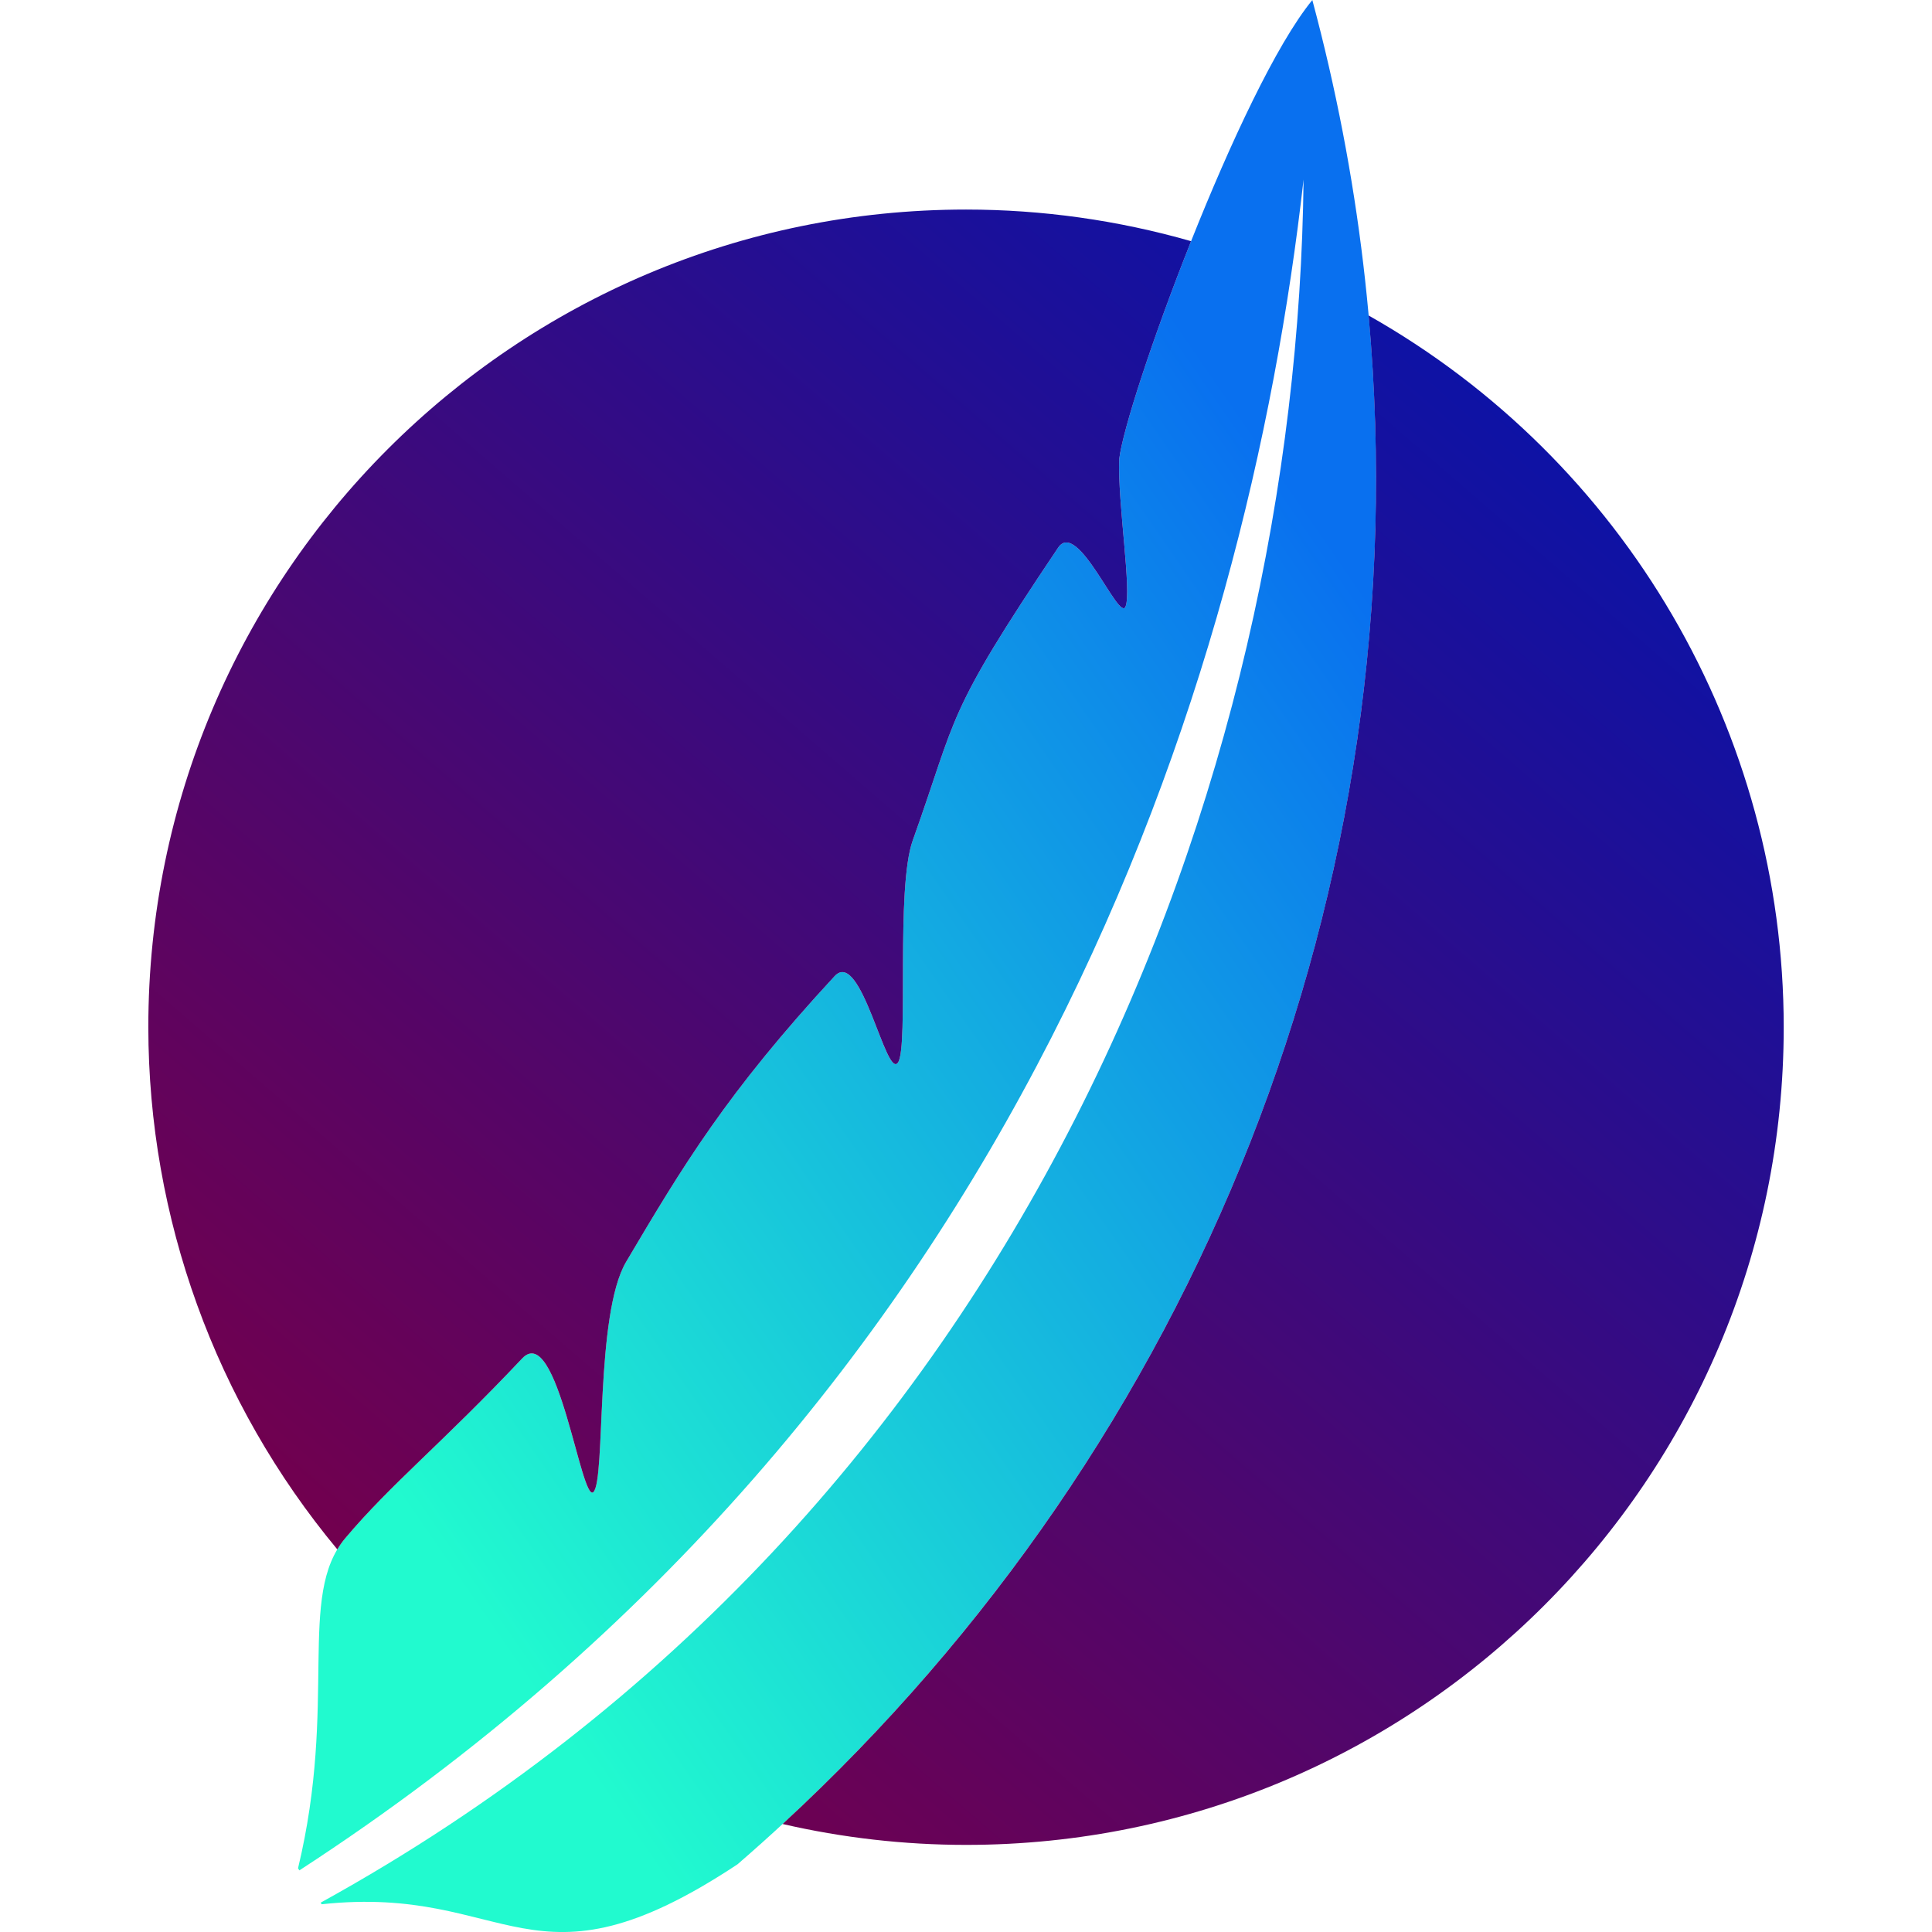
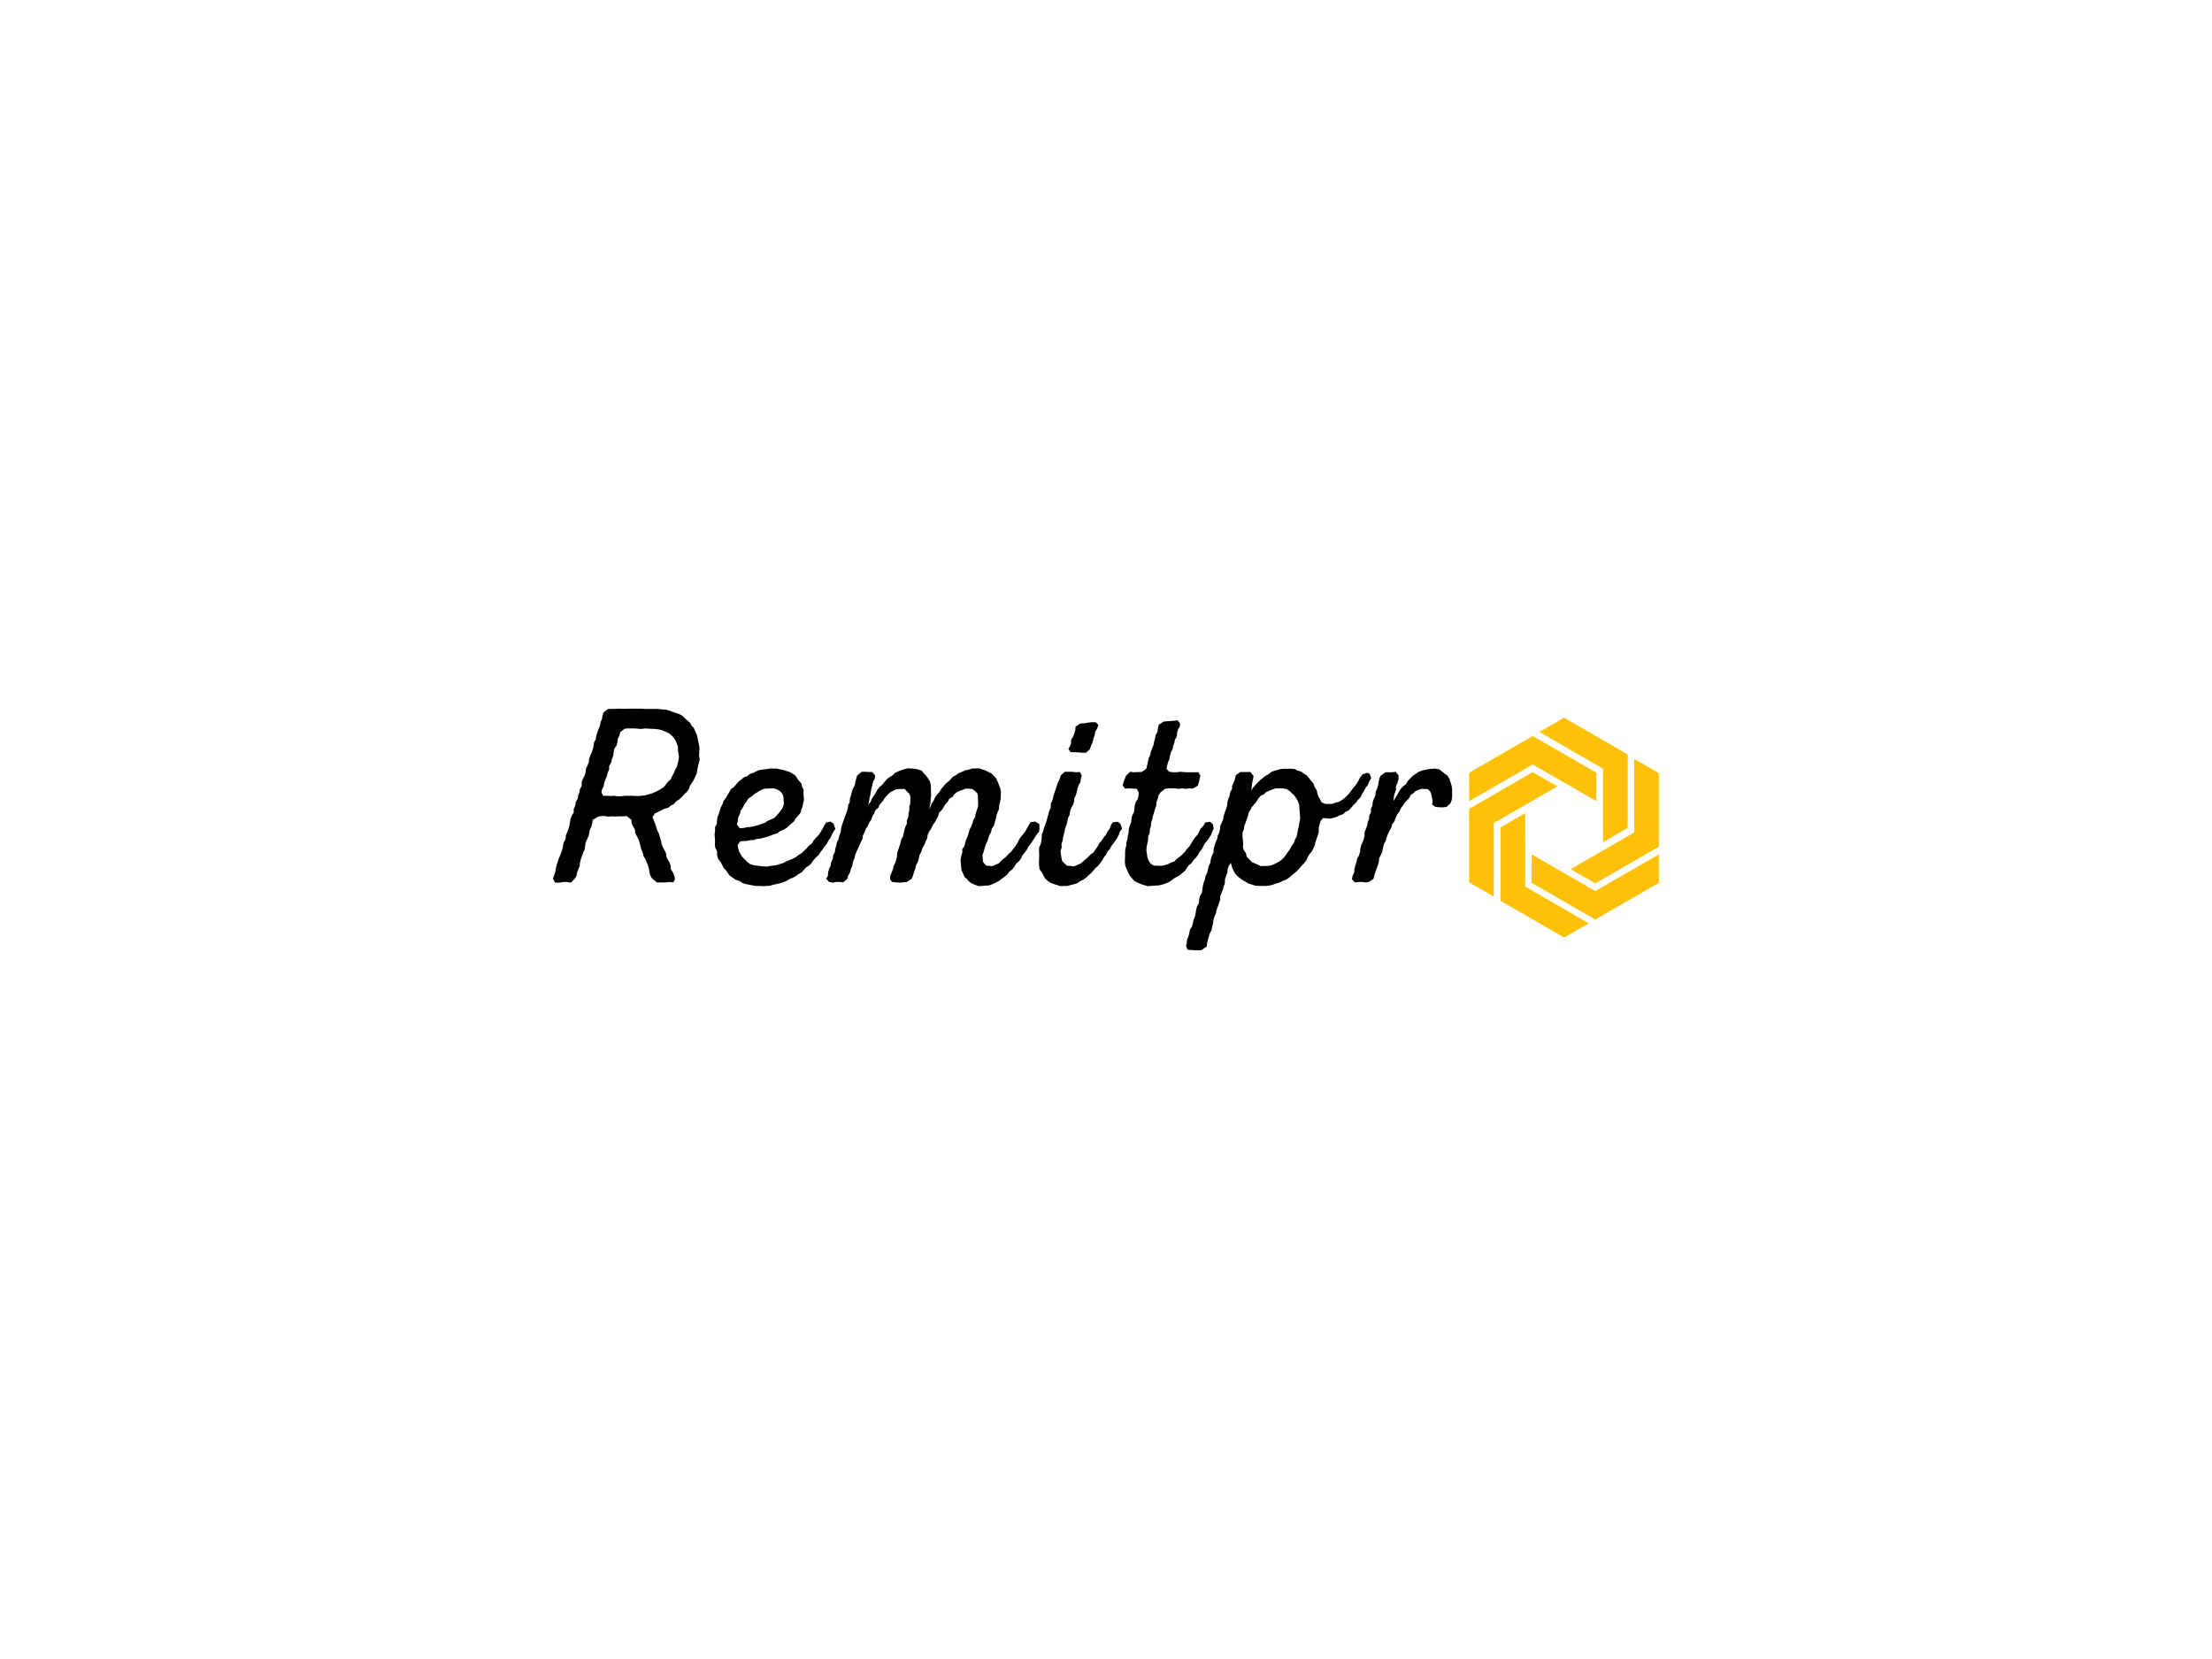
- <svg xmlns="http://www.w3.org/2000/svg" xmlns:xlink="http://www.w3.org/1999/xlink" width="512" height="512" version="1.1" viewBox="0 0 512 512">
-   <defs>
-     <linearGradient id="linearGradient22708">
-       <stop stop-color="#21facf" offset="0" />
-       <stop stop-color="#0970ef" offset="1" />
-     </linearGradient>
-     <linearGradient id="linearGradient6949" x1="68.454" x2="198.59" y1="246.73" y2="96.35" gradientTransform="translate(-5.754,-56.594)" gradientUnits="userSpaceOnUse">
-       <stop stop-color="#72004e" offset="0" />
-       <stop stop-color="#0015b1" offset="1" />
-     </linearGradient>
-     <linearGradient id="linearGradient22718" x1="56.735" x2="155.2" y1="246.96" y2="58.575" gradientUnits="userSpaceOnUse">
-       <stop stop-color="#4f00da" offset="0" />
-       <stop stop-color="#e5311b" offset="1" />
-     </linearGradient>
-     <linearGradient id="linearGradient23463" x1="68.454" x2="198.59" y1="246.73" y2="96.35" gradientUnits="userSpaceOnUse" xlink:href="#linearGradient22708" />
-     <linearGradient id="linearGradient903" x1="54.478" x2="192.1" y1="247.56" y2="9.809" gradientTransform="matrix(.87923 0 0 .87923 -9.551 48.787)" gradientUnits="userSpaceOnUse">
-       <stop stop-color="#dc180d" offset="0" />
-       <stop stop-color="#f96e20" offset=".5" />
-       <stop stop-color="#f4ce41" offset="1" />
-     </linearGradient>
-     <linearGradient id="linearGradient918" x1="39.468" x2="154.99" y1="204.22" y2="124.47" gradientUnits="userSpaceOnUse" xlink:href="#linearGradient22708" />
-   </defs>
-   <g transform="matrix(2.473 0 0 2.473 -4.8978 -4.8812)">
-     <path transform="translate(-5.5496,-57.412)" d="m148.16 59.393c-7.71 9.399-19.951 42.888-20.696 49.204-0.17 4.674 1.373 14.231 0.672 15.805-0.719 1.613-5.117-9.446-7.215-6.327-12.219 18.168-10.7 17.731-15.582 31.378-1.836 5.131-0.424 21.99-1.567 23.773-1.273 1.987-3.962-12.31-6.806-9.236-11.603 12.54-16.279 20.379-22.336 30.607-3.359 5.673-2.182 23.33-3.506 24.674-1.302 1.321-3.857-18.326-7.644-14.309-8.519 9.038-14.054 13.441-18.946 19.252-5.198 6.174-0.783 17.584-5.067 35.383l0.145 0.221c77.447-50.308 101.52-127.16 107.61-181.19-0.681 63.93-29.41 142.78-105.33 184.65l0.113 0.171c20.241-2.181 22.307 10.458 44.562-4.284 55.792-48.277 81.856-124.29 61.593-199.78z" display="none" fill="url(#linearGradient903)" />
-     <path transform="translate(-5.5498,-57.412)" d="m148.16 59.393c-7.71 9.399-19.951 42.888-20.696 49.204-0.17 4.674 1.373 14.231 0.672 15.805-0.719 1.613-5.117-9.446-7.215-6.327-12.219 18.168-10.7 17.731-15.582 31.378-1.836 5.131-0.424 21.99-1.567 23.773-1.273 1.987-3.962-12.31-6.806-9.236-11.603 12.54-16.279 20.379-22.336 30.607-3.359 5.673-2.182 23.33-3.506 24.674-1.302 1.321-3.857-18.326-7.644-14.309-8.519 9.038-14.054 13.441-18.946 19.252-5.198 6.174-0.783 17.584-5.067 35.383l0.145 0.221c77.447-50.308 101.52-127.16 107.61-181.19-0.681 63.93-29.41 142.78-105.33 184.65l0.113 0.171c20.241-2.181 22.307 10.458 44.562-4.284 55.792-48.277 81.856-124.29 61.593-199.78z" fill="url(#linearGradient918)" />
-     <g transform="translate(0 2.0218e-5)">
-       <path transform="translate(-5.7543,-56.594)" d="m111.25 81.024c-48.394-1.5e-5 -87.625 39.231-87.625 87.625 0.017 20.443 7.182 40.236 20.253 55.954 0.252-0.422 0.536-0.824 0.858-1.206 4.892-5.81 10.427-10.214 18.946-19.252 3.787-4.018 6.341 15.63 7.644 14.309 1.324-1.344 0.147-19.001 3.506-24.674 6.056-10.228 10.733-18.067 22.336-30.607 2.844-3.074 5.533 11.223 6.806 9.236 1.142-1.782-0.269-18.641 1.566-23.773 4.882-13.647 3.363-13.21 15.582-31.378 2.098-3.119 6.496 7.94 7.215 6.327 0.701-1.573-0.842-11.131-0.672-15.805 0.372-3.15 3.604-13.059 7.705-23.367-7.843-2.247-15.962-3.388-24.12-3.389zm43.142 11.356c5.566 61.595-18.426 120.7-62.796 161.65 6.446 1.486 13.04 2.237 19.655 2.239 48.394 1e-5 87.625-39.231 87.625-87.625-3.1e-4 -31.581-16.995-60.719-44.484-76.268z" display="none" fill="url(#linearGradient22718)" />
-       <path transform="translate(-5.754,-56.594)" d="m111.25 81.024c-48.394-1.5e-5 -87.625 39.231-87.625 87.625 0.017 20.443 7.182 40.236 20.253 55.954 0.252-0.422 0.536-0.824 0.858-1.206 4.892-5.81 10.427-10.214 18.946-19.252 3.787-4.018 6.341 15.63 7.644 14.309 1.324-1.344 0.147-19.001 3.506-24.674 6.056-10.228 10.733-18.067 22.336-30.607 2.844-3.074 5.533 11.223 6.806 9.236 1.142-1.782-0.269-18.641 1.566-23.773 4.882-13.647 3.363-13.21 15.582-31.378 2.098-3.119 6.496 7.94 7.215 6.327 0.701-1.573-0.842-11.131-0.672-15.805 0.372-3.15 3.604-13.059 7.705-23.367-7.843-2.247-15.962-3.388-24.12-3.389zm43.142 11.356c5.566 61.595-18.426 120.7-62.796 161.65 6.446 1.486 13.04 2.237 19.655 2.239 48.394 1e-5 87.625-39.231 87.625-87.625-3.1e-4 -31.581-16.995-60.719-44.484-76.268z" display="none" fill="url(#linearGradient23463)" />
-       <path d="m105.5 24.43c-48.394-1.5e-5 -87.625 39.231-87.625 87.625 0.017 20.443 7.182 40.236 20.253 55.954 0.252-0.422 0.536-0.824 0.858-1.206 4.892-5.81 10.427-10.214 18.946-19.252 3.787-4.018 6.341 15.63 7.644 14.309 1.324-1.344 0.147-19.001 3.506-24.674 6.056-10.228 10.733-18.067 22.336-30.607 2.844-3.074 5.533 11.223 6.806 9.236 1.142-1.782-0.269-18.641 1.566-23.773 4.882-13.647 3.363-13.21 15.582-31.378 2.098-3.119 6.496 7.94 7.215 6.327 0.701-1.573-0.842-11.131-0.672-15.805 0.372-3.15 3.604-13.059 7.705-23.367-7.843-2.247-15.962-3.388-24.12-3.389zm43.142 11.356c5.566 61.595-18.426 120.7-62.796 161.65 6.446 1.486 13.04 2.237 19.655 2.239 48.394 1e-5 87.625-39.231 87.625-87.625-3.1e-4 -31.581-16.995-60.719-44.484-76.268z" fill="url(#linearGradient6949)" />
-     </g>
+ <svg xmlns="http://www.w3.org/2000/svg" id="svg11" xml:space="preserve" viewBox="0 0 1024 768" y="0px" x="0px" version="1.1">
+   <defs id="defs15" />
+   <g transform="matrix(1.2734,0,0,1.2734,-139.35,-95.888)" id="logo-group">
+     <path stroke-miterlimit="2" d="m 348.7,333.01 h -5.04 l -1.17,-0.09 h -3.87 l -2.34,0.09 -1.08,-0.09 h -1.44 l -1.08,0.09 h -2.07 l -1.71,1.17 -0.45,1.26 -0.18,1.26 -0.54,1.17 -0.18,1.26 -0.54,1.26 -0.45,1.26 -0.36,1.17 -0.18,1.26 -0.63,1.08 -0.18,1.35 -0.27,1.17 -0.36,1.08 -0.54,1.17 -0.45,1.26 -0.09,1.17 -0.54,1.35 -0.54,1.08 -0.09,1.26 -0.36,1.17 -0.63,1.17 -0.45,1.26 V 361 l -0.63,1.17 -0.18,1.08 -0.45,1.26 -0.18,1.17 -0.72,1.17 -0.18,1.44 -0.54,0.99 v 1.35 l -0.72,1.17 -0.45,1.17 -0.18,1.17 -0.27,1.44 -0.36,1.17 -0.45,1.26 -0.45,0.99 -0.09,1.35 -0.72,1.26 -0.18,0.99 -0.27,1.44 -0.36,1.08 -0.45,1.17 -0.54,1.26 -0.81,2.52 -0.27,1.26 -0.18,1.17 -0.45,1.17 -0.36,1.08 0.81,1.44 h 1.44 l 1.62,-0.27 h 1.17 l 1.44,0.27 1.44,-1.44 0.63,-0.99 0.18,-1.17 0.54,-1.35 0.45,-1.08 0.09,-1.17 0.36,-1.44 0.45,-1.17 0.36,-1.08 0.54,-1.17 0.18,-1.35 0.18,-1.17 1.08,-2.43 0.27,-1.17 0.18,-1.08 0.63,-1.26 0.27,-1.26 0.09,-0.99 2.07,-1.26 1.26,-0.18 h 1.17 l 1.17,0.18 1.35,-0.09 1.26,0.09 1.26,-0.09 h 1.62 l 1.26,-0.09 1.71,1.35 0.09,1.26 0.45,0.99 0.72,1.26 0.09,1.26 1.26,2.43 0.36,1.17 0.27,1.08 0.36,1.26 0.54,1.26 0.27,1.26 0.63,0.99 0.54,1.35 0.45,1.08 0.36,1.26 0.18,1.35 0.36,1.08 0.63,1.08 1.71,1.35 h 3.24 l 1.44,-0.18 1.26,0.18 0.63,-1.17 -0.27,-1.26 -0.45,-1.17 -0.81,-1.17 v -1.17 l -0.45,-1.26 -0.72,-1.26 -0.45,-0.99 -0.09,-1.17 -0.72,-1.35 -0.54,-0.99 -0.45,-1.35 -0.18,-0.99 -0.45,-1.44 -0.27,-0.99 -0.63,-1.26 -0.36,-1.17 -0.36,-1.08 -0.45,-1.17 -0.54,-1.35 0.99,-1.44 0.99,-0.36 1.17,-0.63 1.08,-0.54 1.53,-0.45 0.72,-0.63 1.35,-0.72 0.72,-0.9 1.26,-0.81 0.9,-0.81 0.72,-0.9 1.08,-0.99 0.72,-0.99 0.36,-1.17 0.63,-0.9 0.72,-1.17 0.63,-1.26 0.54,-1.26 0.18,-1.26 0.54,-2.43 0.36,-1.35 -0.27,-1.35 0.18,-2.7 -0.18,-1.17 -0.27,-1.26 -0.27,-1.44 -0.27,-1.08 -0.54,-1.17 -0.54,-1.26 -0.9,-0.99 -0.45,-0.9 -1.17,-0.99 -0.81,-0.72 -0.9,-0.9 -1.08,-0.54 -2.7,-0.9 -0.9,-0.36 -1.35,-0.36 -1.44,-0.09 z m 7.38,18.72 -0.54,2.25 -0.72,1.26 -0.45,1.17 -0.63,1.08 -0.45,1.08 -0.9,0.81 -0.9,1.08 -0.63,0.9 -0.99,0.63 -1.35,0.81 -1.17,0.54 -1.08,0.45 -2.25,0.63 -1.44,0.18 -1.26,0.09 -2.61,-0.09 h -2.25 l -1.44,0.18 h -1.17 l -1.17,-0.18 -1.26,0.09 -1.44,-0.09 h -1.26 l -0.63,-1.17 0.18,-1.08 0.63,-1.26 0.18,-1.26 0.54,-1.35 0.45,-1.08 0.27,-1.17 0.54,-1.17 v -1.26 l 0.81,-1.44 0.18,-1.08 0.54,-1.35 0.09,-1.17 0.27,-1.26 0.81,-1.17 0.27,-1.08 0.18,-1.35 0.54,-1.08 0.36,-1.35 1.62,-1.26 0.99,-0.09 h 2.61 l 2.43,0.18 1.53,-0.18 1.26,0.09 2.16,0.09 1.44,0.18 1.08,0.27 1.08,0.45 1.26,0.54 1.17,0.9 0.9,0.99 0.63,0.99 0.45,1.17 0.36,1.08 v 1.26 l 0.36,2.34 z" style="font-variant-ligatures:none;stroke-width:0;stroke-miterlimit:2" id="path308738" />
+     <path stroke-miterlimit="2" d="m 384.24,397.36 2.79,0.09 2.43,-0.18 0.9,-0.27 1.53,-0.36 0.9,-0.18 1.44,-0.45 1.08,-0.45 1.17,-0.72 1.17,-0.45 1.17,-0.63 0.81,-0.63 1.26,-0.72 0.72,-0.81 0.9,-0.99 1.26,-0.81 0.72,-0.81 0.63,-0.9 0.9,-1.08 1.08,-0.9 0.63,-1.08 0.72,-0.9 0.54,-0.9 1.08,-1.26 0.45,-0.99 0.81,-1.08 0.45,-0.99 0.54,-1.08 0.81,-1.26 -0.72,-1.89 -1.08,-0.72 -1.53,0.36 -0.72,1.08 -0.54,1.08 -0.81,1.35 -0.72,1.08 -0.99,0.99 -0.9,1.08 -0.54,0.99 -1.17,0.81 -0.63,0.81 -0.9,0.9 -1.08,0.99 -1.17,0.72 -0.9,0.72 -1.26,0.63 -1.08,0.45 -1.17,0.45 -0.9,0.54 -1.17,0.36 -1.35,0.45 -1.17,0.18 -0.99,0.09 -1.35,0.27 -2.52,-0.18 -2.43,-0.36 -1.26,-0.36 -0.99,-0.81 -0.81,-0.81 -0.81,-0.81 -0.63,-0.9 -0.72,-1.26 -0.36,-1.26 -0.18,-1.08 0.99,-1.35 1.08,-0.09 1.44,-0.09 1.17,-0.27 h 1.08 l 1.26,-0.45 1.35,-0.09 1.17,-0.36 1.17,-0.27 1.44,-0.54 1.17,-0.45 1.26,-0.36 0.81,-0.72 1.44,-0.63 0.99,-0.54 0.72,-0.72 0.99,-0.9 0.9,-0.72 0.72,-1.17 0.9,-0.99 0.81,-0.99 0.27,-1.08 0.45,-1.08 0.18,-1.08 0.36,-1.44 -0.18,-2.43 0.09,-1.26 -0.54,-0.99 -0.27,-1.26 -0.81,-0.9 -0.72,-0.99 -0.63,-0.99 -0.99,-0.72 -1.26,-0.72 -1.08,-0.27 -0.9,-0.36 -1.44,-0.27 -1.26,-0.27 h -2.34 l -1.17,0.18 -1.44,0.18 -1.35,0.18 -0.99,0.45 -1.08,0.54 -1.35,0.45 -0.81,0.72 -1.44,0.54 -0.63,0.63 -1.26,0.9 -0.81,0.99 -0.72,0.9 -1.17,0.81 -0.54,0.99 -0.63,1.08 -0.72,1.17 -0.81,1.08 -0.27,0.99 -0.63,1.17 -0.45,1.35 -0.36,1.17 -0.45,1.08 -0.18,1.17 -0.09,1.44 -0.63,1.08 v 1.35 l -0.18,1.35 0.18,2.43 -0.09,1.35 0.18,1.08 0.63,1.35 v 1.26 l 0.36,1.35 0.9,1.17 0.54,0.99 0.63,1.26 0.9,0.9 0.54,0.9 0.81,0.99 1.17,0.81 0.9,0.63 1.53,0.54 1.08,0.72 1.26,0.36 2.34,0.45 z m -5.85,-20.97 -1.08,-1.35 0.36,-1.17 0.09,-1.26 0.63,-1.35 0.27,-1.17 0.81,-1.17 0.54,-1.17 0.81,-1.08 0.72,-1.08 1.17,-0.81 0.99,-0.81 2.16,-1.35 1.26,-0.54 0.99,-0.09 2.43,-0.09 1.17,0.27 1.26,0.72 0.9,0.99 0.36,1.08 0.18,2.52 -0.27,1.08 -0.72,1.26 -0.72,0.9 -0.9,0.99 -0.81,0.9 -1.17,0.54 -1.44,0.63 -0.81,0.63 -1.35,0.45 -2.61,0.81 -1.44,0.27 -1.17,0.09 -1.26,0.27 z" style="font-variant-ligatures:none;stroke-width:0;stroke-miterlimit:2" id="path308740" />
+     <path stroke-miterlimit="2" d="m 465.21,397.45 2.43,-0.18 1.35,-0.09 1.26,-0.45 0.99,-0.45 1.35,-0.72 0.9,-0.72 1.17,-0.81 0.99,-0.9 0.63,-0.9 1.08,-0.81 0.81,-0.99 0.63,-1.08 1.08,-0.99 0.72,-0.9 0.54,-1.26 0.9,-1.08 0.63,-0.81 0.63,-1.26 0.81,-0.99 0.72,-1.08 0.72,-1.08 0.72,-1.17 0.81,-0.99 0.27,-1.08 -0.09,-1.8 -1.53,-0.9 -1.71,0.27 -0.63,1.17 -0.63,1.08 -0.63,1.08 -0.81,1.08 -0.9,1.08 -0.72,1.17 -0.54,1.17 -0.63,0.9 -0.9,1.17 -0.63,0.81 -1.08,0.99 -0.9,0.99 -0.99,0.72 -0.81,0.81 -0.81,0.81 -0.99,0.36 -1.17,0.54 -2.34,-0.18 -1.08,-1.26 -0.27,-2.52 0.45,-1.17 0.36,-1.35 0.36,-1.26 0.63,-1.17 0.36,-1.17 0.36,-1.17 0.63,-1.08 0.27,-1.26 0.81,-1.17 0.27,-1.17 0.36,-1.17 0.27,-1.26 0.45,-1.35 0.45,-0.99 0.09,-1.44 0.27,-1.08 0.27,-1.26 0.09,-2.61 -0.27,-1.26 -0.45,-1.17 -0.45,-1.17 -0.63,-1.26 -0.9,-0.99 -0.72,-0.72 -1.26,-0.63 -0.9,-0.45 -1.53,-0.54 -0.9,-0.27 -2.52,0.09 -1.08,0.36 -1.35,0.27 -1.17,0.54 -1.17,0.45 -1.08,0.81 -1.08,0.54 -0.72,0.81 -0.9,0.9 -0.99,0.81 -0.9,1.08 -0.72,0.81 -0.54,0.99 -0.9,0.99 -0.81,1.08 -0.45,1.08 -0.81,1.26 -0.36,0.9 -0.45,1.26 0.18,-1.44 0.27,-1.26 v -1.08 l 0.18,-1.35 -0.09,-2.61 v -1.26 l -0.36,-1.26 -0.72,-1.17 -0.63,-0.9 -0.9,-0.9 -0.72,-0.9 -1.44,-0.54 -0.99,-0.18 -2.61,-0.18 -1.17,0.27 -1.26,0.45 -0.99,0.36 -1.35,0.63 -0.72,0.81 -1.35,0.81 -0.9,0.72 -0.72,0.9 -0.81,0.99 -1.08,0.9 -0.81,1.08 -0.54,0.99 -0.72,1.17 -0.72,1.08 -0.36,0.99 -0.9,1.08 0.27,-1.08 0.18,-1.26 0.27,-0.99 0.18,-1.26 0.27,-1.35 0.27,-0.99 0.27,-1.26 0.63,-1.26 0.18,-1.17 -1.08,-1.26 h -1.17 l -1.44,-0.09 h -1.17 l -1.71,1.35 -0.36,1.26 -0.27,1.08 -0.27,1.35 -0.72,1.26 -0.27,0.99 -0.36,1.35 -0.36,1.08 -0.09,1.35 -0.54,1.08 -0.18,1.26 -0.36,1.26 -0.54,1.35 -0.36,0.99 -0.9,2.61 -0.27,1.26 -0.09,0.99 -0.54,1.35 -0.27,1.26 -0.63,1.26 -0.18,0.99 -0.36,1.26 -0.18,1.26 -0.63,1.17 -0.09,1.17 -0.63,1.44 -0.18,1.08 -0.54,1.17 -0.36,1.17 -0.09,1.44 -0.63,0.99 1.08,1.17 1.44,0.27 1.08,-0.27 h 1.44 l 1.08,0.18 1.62,-1.35 0.27,-1.17 0.63,-1.08 0.36,-1.26 0.54,-1.26 0.18,-1.35 0.54,-1.17 0.27,-1.26 0.45,-1.17 0.54,-1.17 0.63,-1.35 0.45,-1.08 0.63,-1.17 0.09,-1.08 0.63,-1.35 0.45,-1.17 0.72,-1.08 0.54,-1.26 0.81,-1.17 0.36,-1.17 0.63,-0.99 0.45,-1.17 1.08,-0.9 0.36,-0.99 1.08,-1.17 0.63,-0.99 0.54,-0.72 0.9,-0.99 0.81,-0.72 0.99,-0.54 1.17,-0.54 0.72,-0.09 2.25,-0.09 0.81,0.81 0.99,0.99 0.36,0.99 v 2.52 l -0.36,1.08 v 1.35 l -0.27,1.17 -0.09,1.35 -0.54,1.17 v 1.26 l -0.54,1.08 -0.36,1.26 -0.27,1.08 -0.27,1.26 -0.63,1.08 -0.27,1.26 -0.36,1.17 -0.45,1.35 -0.36,0.99 -0.09,1.35 -0.27,1.17 -0.36,1.08 -0.63,1.35 -0.18,0.99 -0.54,1.35 -0.45,1.08 -0.09,1.26 0.72,0.99 2.79,0.27 2.61,-0.27 1.8,-1.17 0.45,-1.17 0.36,-1.26 0.45,-1.17 0.27,-1.35 0.63,-1.08 0.36,-1.26 0.27,-1.26 0.63,-1.17 0.45,-1.44 0.63,-1.08 0.54,-1.35 0.54,-0.99 0.18,-1.35 0.54,-1.17 0.72,-1.08 0.63,-1.35 0.72,-0.99 0.63,-1.17 0.63,-1.17 0.27,-1.17 1.08,-0.99 0.63,-1.08 0.63,-1.08 0.9,-0.9 0.45,-0.99 1.26,-0.72 0.54,-0.81 0.9,-0.81 0.9,-0.45 1.26,-0.45 1.17,-0.45 2.16,0.09 0.99,0.63 1.08,0.99 0.18,1.35 0.09,2.52 -0.09,1.17 -0.45,1.26 -0.36,1.08 -0.18,1.17 -0.72,1.26 -0.27,1.08 -0.45,1.17 -0.63,1.17 -0.27,1.08 -0.36,1.17 -0.54,1.17 -0.36,1.26 -0.36,1.35 -0.72,0.99 v 1.26 l -0.45,1.44 -0.18,1.26 0.18,2.34 0.18,1.44 0.54,1.17 0.54,1.26 0.9,0.81 0.81,0.9 0.9,0.63 1.53,0.63 z" style="font-variant-ligatures:none;stroke-width:0;stroke-miterlimit:2" id="path308742" />
+     <path stroke-miterlimit="2" d="m 497.83,347.59 0.81,1.17 h 1.62 l 2.7,0.18 h 1.26 l 1.35,-1.17 0.54,-1.44 0.54,-1.26 0.27,-1.17 0.45,-1.26 0.18,-1.26 0.72,-1.17 0.45,-1.35 -0.9,-0.99 h -1.71 l -1.35,0.18 -0.99,0.18 -1.62,0.09 -1.71,1.17 -0.09,1.26 -0.36,1.17 -0.36,0.99 -0.81,1.35 v 1.17 l -0.36,1.08 z m -2.88,49.86 2.61,-0.09 0.9,-0.27 1.53,-0.36 1.08,-0.36 0.99,-0.72 1.17,-0.54 0.99,-0.72 1.89,-1.71 0.81,-0.9 0.63,-0.81 1.08,-0.9 1.44,-1.89 0.63,-1.17 0.9,-1.08 0.36,-0.9 0.99,-1.17 0.45,-0.9 0.9,-1.17 0.63,-0.9 0.63,-0.99 0.63,-1.17 0.36,-1.08 0.81,-1.08 -0.63,-1.8 -0.9,-0.72 -1.89,0.18 -0.72,1.26 -0.36,0.99 -0.9,1.26 -0.45,0.99 -0.9,1.08 -0.72,1.08 -0.9,1.08 -0.45,0.9 -0.81,1.17 -0.72,1.08 -1.08,0.81 -0.99,0.99 -0.9,0.81 -1.08,0.9 -0.72,0.63 -2.34,0.99 -2.61,-0.27 -0.81,-0.72 -0.9,-0.9 -0.27,-1.17 -0.36,-2.52 0.45,-1.35 -0.09,-1.17 0.45,-1.26 0.09,-0.99 0.36,-1.35 0.27,-1.26 0.27,-1.17 0.45,-1.08 0.27,-1.17 0.27,-1.26 0.54,-1.08 0.18,-1.44 0.45,-1.17 0.63,-1.08 0.36,-1.08 0.09,-1.26 0.54,-1.08 0.36,-1.26 0.27,-1.35 0.36,-0.99 0.72,-1.26 0.09,-1.08 0.36,-1.35 -0.72,-1.17 -1.35,0.09 -1.44,-0.18 h -2.7 l -1.44,1.35 -0.45,1.44 -0.63,1.17 -0.36,1.26 -0.45,1.35 -0.45,1.26 -0.36,1.17 -0.27,1.35 -0.63,1.17 v 1.44 l -0.54,1.26 -0.36,1.26 -0.36,1.26 -0.27,1.08 -0.45,1.35 -0.45,1.08 -0.36,1.44 -0.45,0.99 -0.09,1.44 -0.09,0.99 -0.27,1.26 -0.54,1.08 -0.09,1.26 0.09,0.9 v 1.26 l -0.09,2.25 0.09,1.26 0.18,1.08 0.81,1.17 0.63,1.17 0.54,0.99 0.99,0.9 0.9,0.63 1.35,0.54 0.99,0.27 z" style="font-variant-ligatures:none;stroke-width:0;stroke-miterlimit:2" id="path308744" />
+     <path stroke-miterlimit="2" d="m 549.32,374.05 -1.71,0.27 -0.72,1.17 -0.99,1.08 -0.63,1.26 -0.45,0.9 -0.99,1.08 -0.72,1.08 -0.72,1.17 -0.54,0.9 -1.17,1.26 -0.54,0.81 -1.08,1.08 -0.99,0.81 -0.99,0.72 -0.72,0.81 -1.44,0.54 -0.81,0.45 -1.26,0.36 -1.26,0.27 -2.7,-0.09 -1.08,-0.63 -0.72,-0.99 -0.54,-1.44 -0.36,-2.43 0.09,-1.26 0.27,-1.35 0.27,-1.26 v -1.26 l 0.54,-1.17 0.09,-1.35 0.36,-1.26 0.09,-1.17 0.45,-1.35 0.18,-1.08 0.45,-1.26 0.36,-1.44 0.45,-1.17 0.09,-1.26 0.45,-1.26 0.27,-1.17 0.72,-1.08 1.62,-1.26 1.17,-0.18 h 2.52 l 1.08,0.18 1.62,-0.18 1.17,0.18 1.35,-0.18 1.17,0.09 1.89,-1.08 0.36,-1.26 0.27,-1.17 0.27,-1.17 -0.72,-1.26 h -4.14 l -1.35,-0.09 -1.08,-0.09 -1.35,0.18 H 536 l -1.53,-0.18 -0.99,-1.08 0.54,-2.34 0.54,-1.17 0.18,-1.08 0.36,-1.44 0.63,-1.17 0.18,-1.17 0.45,-1.08 0.18,-1.08 0.72,-1.26 0.09,-1.26 0.36,-1.26 0.63,-1.08 0.09,-1.08 -0.9,-1.17 -1.26,0.18 -2.61,0.18 -1.17,0.09 -1.8,1.17 -0.36,1.44 -0.09,1.08 -0.72,1.35 -0.18,0.99 -0.36,1.44 -0.27,1.26 -0.9,2.25 -0.27,1.35 -0.54,1.08 -0.27,1.35 -0.27,1.17 -0.27,1.17 -1.71,1.26 h -1.26 l -1.62,0.09 -1.26,-0.18 -1.53,1.35 -0.45,1.17 -0.45,1.17 -0.36,1.26 0.9,1.17 1.35,-0.09 1.62,0.09 1.26,0.09 0.72,1.26 -0.09,1.17 -0.27,1.26 -0.72,1.08 -0.36,1.26 -0.18,1.35 -0.09,1.08 -0.72,1.35 -0.18,1.26 -0.18,1.17 -0.45,1.08 -0.36,1.35 -0.09,1.26 -0.27,1.17 -0.09,1.08 -0.45,1.35 v 0.99 l -0.36,1.26 -0.09,1.26 v 1.08 l -0.09,2.52 0.18,1.35 0.45,1.17 0.54,1.17 0.63,1.26 0.72,0.81 0.9,1.08 1.26,0.63 0.99,0.45 1.35,0.45 1.26,0.36 2.43,-0.18 1.62,-0.09 2.07,-0.54 1.35,-0.54 1.17,-0.72 0.81,-0.63 0.99,-0.63 1.26,-0.63 0.9,-0.81 0.99,-0.81 0.63,-0.99 0.72,-0.99 0.99,-0.81 0.72,-1.08 0.9,-0.9 0.81,-1.08 0.54,-1.08 0.72,-0.81 0.63,-1.17 0.54,-1.08 0.9,-0.99 0.81,-1.17 0.54,-0.9 0.45,-1.17 0.54,-1.17 -0.36,-1.62 z" style="font-variant-ligatures:none;stroke-width:0;stroke-miterlimit:2" id="path308746" />
+     <path stroke-miterlimit="2" d="m 606.48,356.23 -1.62,0.54 -0.9,0.99 -0.54,1.08 -0.72,1.26 -0.72,0.99 -0.72,0.81 -0.72,0.99 -0.81,1.08 -0.9,0.9 -0.81,0.72 -0.99,0.72 -0.99,0.54 -1.17,0.27 -1.17,0.45 h -2.34 l -1.44,-0.54 -1.08,-1.98 -0.45,-1.08 -0.27,-1.35 -0.72,-1.17 -0.45,-1.26 -0.9,-1.08 -0.72,-0.9 -0.81,-0.99 -1.17,-0.72 -0.9,-0.72 -1.35,-0.36 -0.99,-0.54 -1.17,-0.09 h -2.7 l -1.26,0.09 -1.17,0.36 -1.17,0.27 -1.26,0.54 -0.72,0.72 -1.26,0.63 -0.9,0.72 -1.08,0.9 -0.81,0.81 -0.9,0.99 -0.81,0.9 -0.54,0.99 0.09,-1.26 0.18,-1.44 0.27,-1.26 0.27,-1.35 -1.17,-1.44 h -3.69 l -1.62,1.17 -0.27,1.26 -0.45,1.26 -0.63,1.35 v 1.08 l -0.72,1.26 -0.18,1.17 -0.45,1.17 -0.36,1.26 -0.09,1.26 -0.36,1.17 -0.45,1.17 -0.45,1.35 -0.18,1.26 -0.45,1.08 -0.63,1.35 -0.09,1.26 -0.27,1.17 -0.54,1.08 -0.18,1.17 -0.63,1.35 -0.36,1.17 -0.36,1.35 v 1.08 l -0.63,1.26 -0.36,1.26 -0.18,1.26 -0.63,1.26 -0.18,0.99 -0.36,1.44 -0.54,0.99 -0.27,1.44 -0.45,1.08 -0.27,1.17 -0.18,1.35 -0.18,1.17 -0.72,1.26 -0.27,1.17 -0.09,1.35 -0.63,0.99 -0.36,1.26 -0.18,1.26 -0.27,1.35 -0.54,1.26 -0.18,1.08 -0.36,1.26 -0.72,1.08 -0.27,1.44 -0.27,0.99 -0.54,1.26 -0.09,1.17 -0.27,1.26 0.63,1.26 1.53,0.09 1.08,0.09 h 2.34 l 1.98,-1.44 0.09,-1.08 0.27,-1.17 0.36,-1.35 0.36,-1.08 0.63,-1.17 0.27,-1.44 0.27,-1.08 0.18,-1.26 0.36,-1.26 0.54,-1.17 0.18,-1.08 0.54,-1.44 0.36,-1.08 0.45,-1.35 v -1.17 l 0.45,-1.17 0.54,-1.26 0.27,-1.17 0.45,-1.17 v -1.26 l 0.36,-1.26 0.54,-1.26 0.09,-1.17 0.36,-1.26 0.81,-1.17 0.36,1.35 0.36,0.99 0.63,1.26 0.81,0.99 1.17,0.99 0.72,0.54 1.26,0.72 0.99,0.63 1.26,0.36 1.26,0.45 1.44,0.09 h 2.52 l 1.08,-0.09 1.17,-0.27 1.26,-0.45 1.26,-0.36 1.26,-0.63 1.26,-0.45 1.08,-0.72 0.81,-0.72 1.08,-0.9 0.9,-0.72 0.9,-0.99 0.72,-0.81 0.99,-1.08 0.9,-1.08 0.36,-0.9 0.63,-1.17 0.99,-1.17 0.54,-1.08 0.54,-1.17 0.27,-1.26 0.45,-1.26 0.45,-1.26 0.27,-1.08 v -1.35 l 0.27,-1.26 0.36,-1.26 0.9,-1.17 2.61,0.18 0.9,-0.18 1.53,-0.45 0.81,-0.45 1.53,-0.54 0.81,-0.81 1.17,-0.54 0.9,-0.99 0.9,-0.99 0.9,-0.9 0.63,-0.9 1.08,-1.08 0.45,-1.17 0.63,-0.9 0.72,-1.35 0.72,-0.9 0.54,-1.35 0.72,-1.17 -0.54,-1.53 z m -35.73,33.84 -2.97,0.09 -0.99,-0.45 -0.99,-0.45 -1.26,-0.54 -0.9,-0.99 -0.99,-0.99 -0.27,-1.26 -0.81,-1.17 -0.27,-1.17 0.09,-1.17 -0.27,-2.61 v -1.44 l 0.54,-1.26 0.09,-1.08 0.54,-1.35 0.36,-1.08 0.45,-1.17 0.27,-1.26 0.72,-1.17 0.45,-0.9 0.9,-0.99 0.81,-0.99 0.72,-1.17 0.81,-0.9 1.26,-0.63 0.72,-0.72 1.26,-0.54 1.26,-0.54 0.99,-0.27 h 2.43 l 1.44,0.27 1.17,0.72 0.63,0.63 0.99,0.9 0.81,1.17 0.54,0.99 0.45,1.26 0.09,1.17 0.09,1.44 0.18,2.52 -0.27,1.26 -0.18,1.26 -0.36,1.44 -0.18,1.17 -0.27,1.26 -0.63,1.17 -0.45,1.35 -0.72,0.9 -0.72,1.35 -0.81,1.08 -0.54,0.81 -0.81,1.08 -0.99,0.9 -0.9,0.63 -1.35,0.72 -1.08,0.45 z" style="font-variant-ligatures:none;stroke-width:0;stroke-miterlimit:2" id="path308748" />
+     <path stroke-miterlimit="2" d="m 600.9,394.93 1.08,1.17 1.44,-0.18 h 1.17 l 1.35,0.18 1.08,-0.18 1.71,-1.08 0.36,-1.44 0.36,-1.08 0.45,-1.26 0.45,-1.26 0.36,-1.35 0.09,-1.17 0.63,-1.17 0.54,-1.35 0.27,-1.35 0.27,-1.17 0.72,-1.35 0.27,-1.08 0.45,-1.17 0.54,-1.17 0.72,-1.26 0.36,-1.35 0.81,-0.99 0.45,-1.35 0.54,-1.17 0.81,-0.99 0.54,-1.26 0.72,-0.99 0.81,-1.17 0.81,-0.81 0.81,-0.9 0.45,-0.99 0.99,-0.63 0.72,-0.72 1.08,-0.45 1.08,-0.36 2.25,0.09 0.9,0.81 0.45,1.08 0.45,2.43 -0.18,1.26 1.17,0.9 2.43,0.18 1.62,-0.18 1.35,-1.17 0.54,-1.26 0.18,-1.35 v -2.61 l -0.18,-1.26 -0.45,-1.44 -0.36,-1.17 -0.72,-1.08 -1.08,-0.81 -0.99,-0.81 -0.99,-0.72 -1.53,-0.27 -2.16,0.18 -2.52,0.54 -1.35,0.54 -0.9,0.63 -1.17,0.81 -1.71,1.8 -0.63,1.08 -1.08,0.9 -0.9,0.9 -0.72,1.17 -0.54,1.08 -0.72,1.08 -0.63,1.08 0.09,-1.26 0.27,-1.35 0.54,-1.44 v -1.35 l 0.54,-1.08 0.36,-1.35 0.09,-1.35 -1.08,-1.44 -1.35,0.18 h -2.34 l -1.8,1.26 -0.45,0.99 -0.27,1.44 -0.18,0.99 -0.36,1.26 -0.54,1.17 -0.09,1.26 -0.54,1.17 -0.45,1.35 -0.09,1.17 -0.54,1.17 v 1.17 l -0.63,1.44 -0.09,1.17 -0.45,1.17 -0.18,1.08 -0.54,1.44 -0.45,1.17 v 1.26 l -0.27,1.17 -0.45,1.17 -0.54,1.08 -0.27,1.35 -0.09,1.08 -0.45,1.35 -0.63,1.08 -0.27,1.44 -0.36,0.99 -0.36,1.35 v 1.08 l -0.63,1.35 z" style="font-variant-ligatures:none;stroke-width:0;stroke-miterlimit:2" id="path308750" />
+     <path style="fill:#ffc107;stroke-width:0.427" d="m 678.03,336.22 c -0.003,0 -2.014,1.16 -4.469,2.577 -2.455,1.417 -4.467,2.586 -4.471,2.596 -0.004,0.011 5.192,3.021 11.546,6.689 l 11.552,6.669 v 13.351 c 0,7.343 0.007,13.351 0.015,13.351 0.008,0 2.028,-1.162 4.487,-2.582 l 4.476,-2.584 v -26.716 l -11.565,-6.676 c -6.359,-3.672 -11.565,-6.676 -11.569,-6.676 z m -11.391,6.651 c -0.019,0.001 -5.213,2.992 -11.54,6.646 -6.327,3.654 -11.523,6.658 -11.546,6.676 l -0.042,0.032 0.006,5.17 0.006,5.17 7.776,-4.49 c 4.277,-2.469 8.402,-4.851 9.166,-5.292 0.764,-0.441 2.465,-1.423 3.78,-2.183 1.315,-0.759 2.396,-1.38 2.402,-1.38 0.006,0 5.211,3.002 11.567,6.672 6.356,3.67 11.56,6.672 11.566,6.672 0.005,0 0.007,-2.33 0.003,-5.179 l -0.004,-5.179 -11.552,-6.669 c -6.353,-3.668 -11.567,-6.668 -11.587,-6.667 z m 36.941,8.353 -0.042,-0.023 -10e-4,13.363 -8.5e-4,13.363 -11.375,6.565 c -6.256,3.611 -11.46,6.614 -11.564,6.675 l -0.189,0.109 4.472,2.583 c 2.459,1.421 4.483,2.584 4.498,2.584 0.015,4.3e-4 5.226,-3.001 11.581,-6.669 l 11.554,-6.67 -0.005,-13.364 -0.005,-13.364 -4.44,-2.565 c -2.442,-1.41 -4.459,-2.575 -4.482,-2.587 z m -36.941,4.777 c -0.007,9.4e-4 -5.214,3.006 -11.57,6.677 l -11.558,6.676 v 26.715 l 4.472,2.582 c 2.46,1.42 4.479,2.582 4.488,2.582 0.009,0 0.015,-6.007 0.016,-13.35 l 2.4e-4,-13.35 11.552,-6.669 c 6.354,-3.668 11.549,-6.679 11.546,-6.689 -0.004,-0.011 -2.015,-1.179 -4.47,-2.597 -2.455,-1.417 -4.469,-2.576 -4.476,-2.575 z m -2.749,14.912 c -0.01,10e-4 -2.016,1.158 -4.459,2.57 -2.443,1.413 -4.454,2.577 -4.47,2.588 -0.022,0.015 -0.029,2.937 -0.029,13.362 v 13.343 l 0.089,0.058 c 0.049,0.031 5.248,3.035 11.554,6.675 6.306,3.64 11.479,6.619 11.496,6.621 0.017,10e-4 2.041,-1.157 4.497,-2.573 2.456,-1.417 4.466,-2.582 4.466,-2.588 2.3e-4,-0.007 -5.168,-2.996 -11.486,-6.643 -6.317,-3.647 -11.521,-6.654 -11.563,-6.679 l -0.077,-0.047 v -13.33 c 0,-7.339 -0.008,-13.344 -0.018,-13.343 z m 2.378,14.989 c -0.028,-0.011 -0.033,0.753 -0.033,5.161 v 5.174 l 11.555,6.671 c 6.355,3.669 11.566,6.674 11.581,6.677 0.015,0.003 5.225,-2.996 11.578,-6.664 l 11.552,-6.67 0.006,-5.178 c 0.003,-2.848 0.002,-5.178 -0.003,-5.178 -0.005,0 -5.21,3.002 -11.566,6.672 l -11.556,6.671 -11.54,-6.662 c -6.347,-3.664 -11.555,-6.671 -11.573,-6.675 z" id="icon" />
  </g>
</svg>
